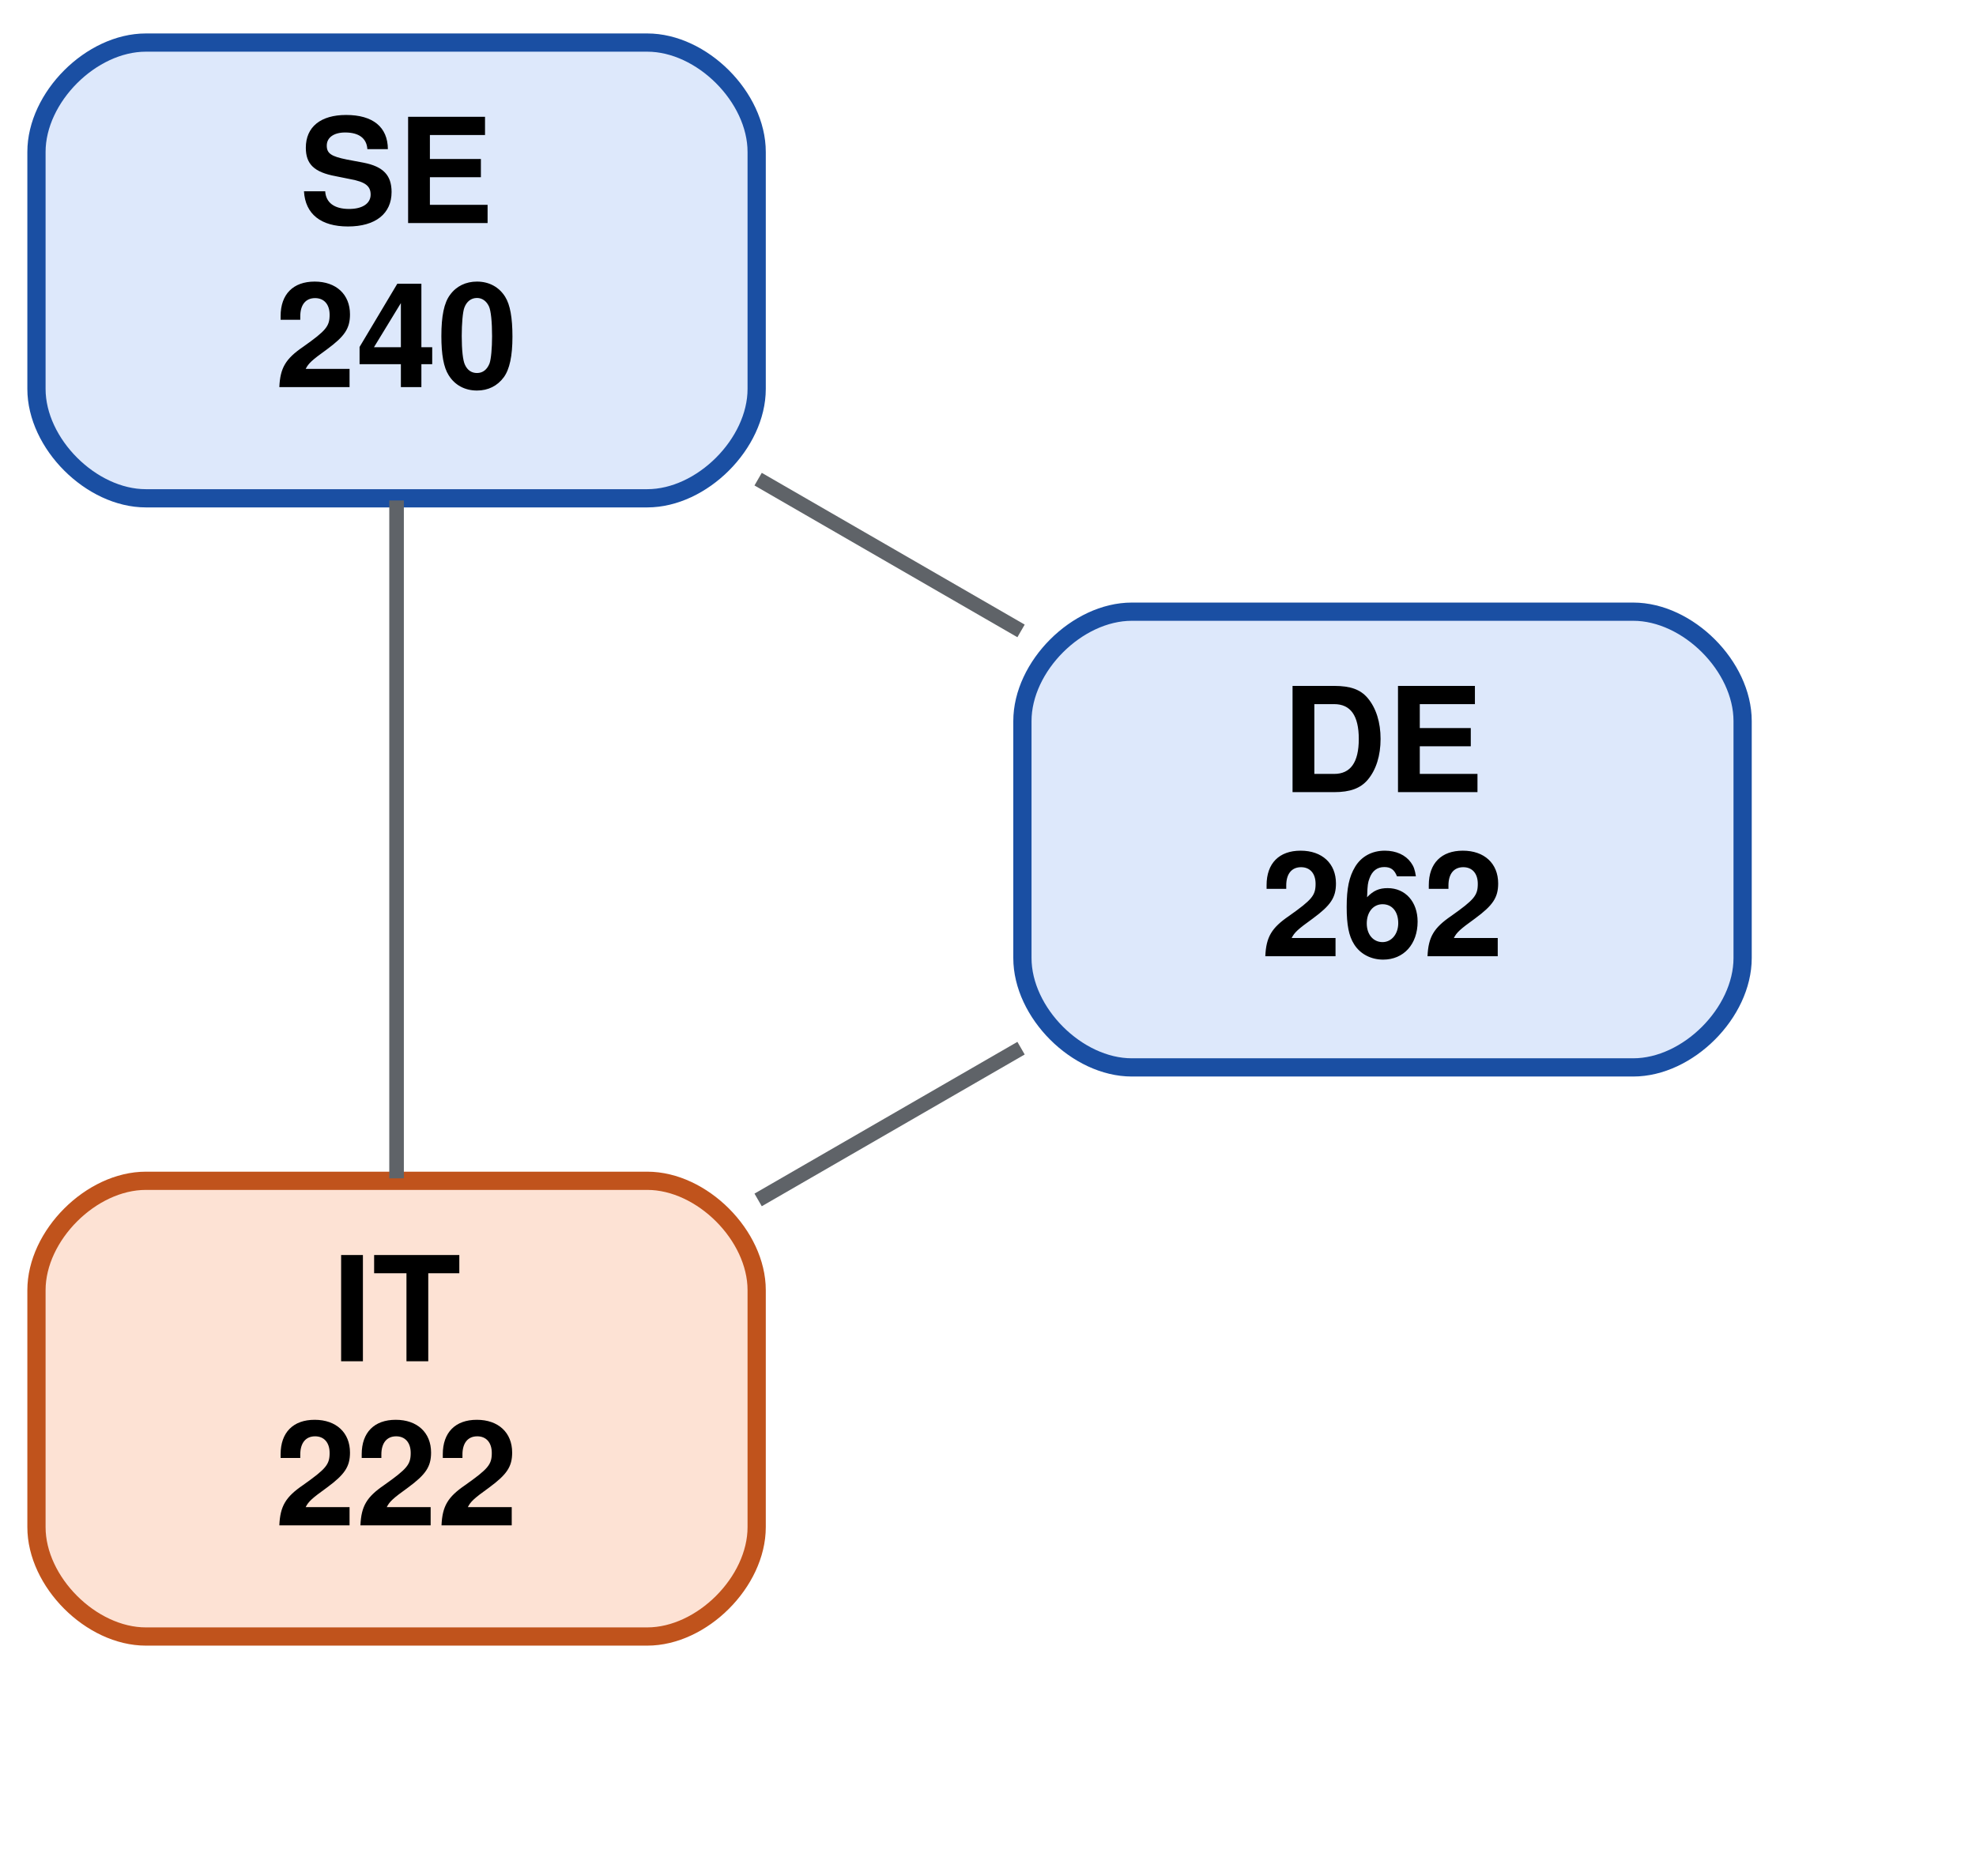
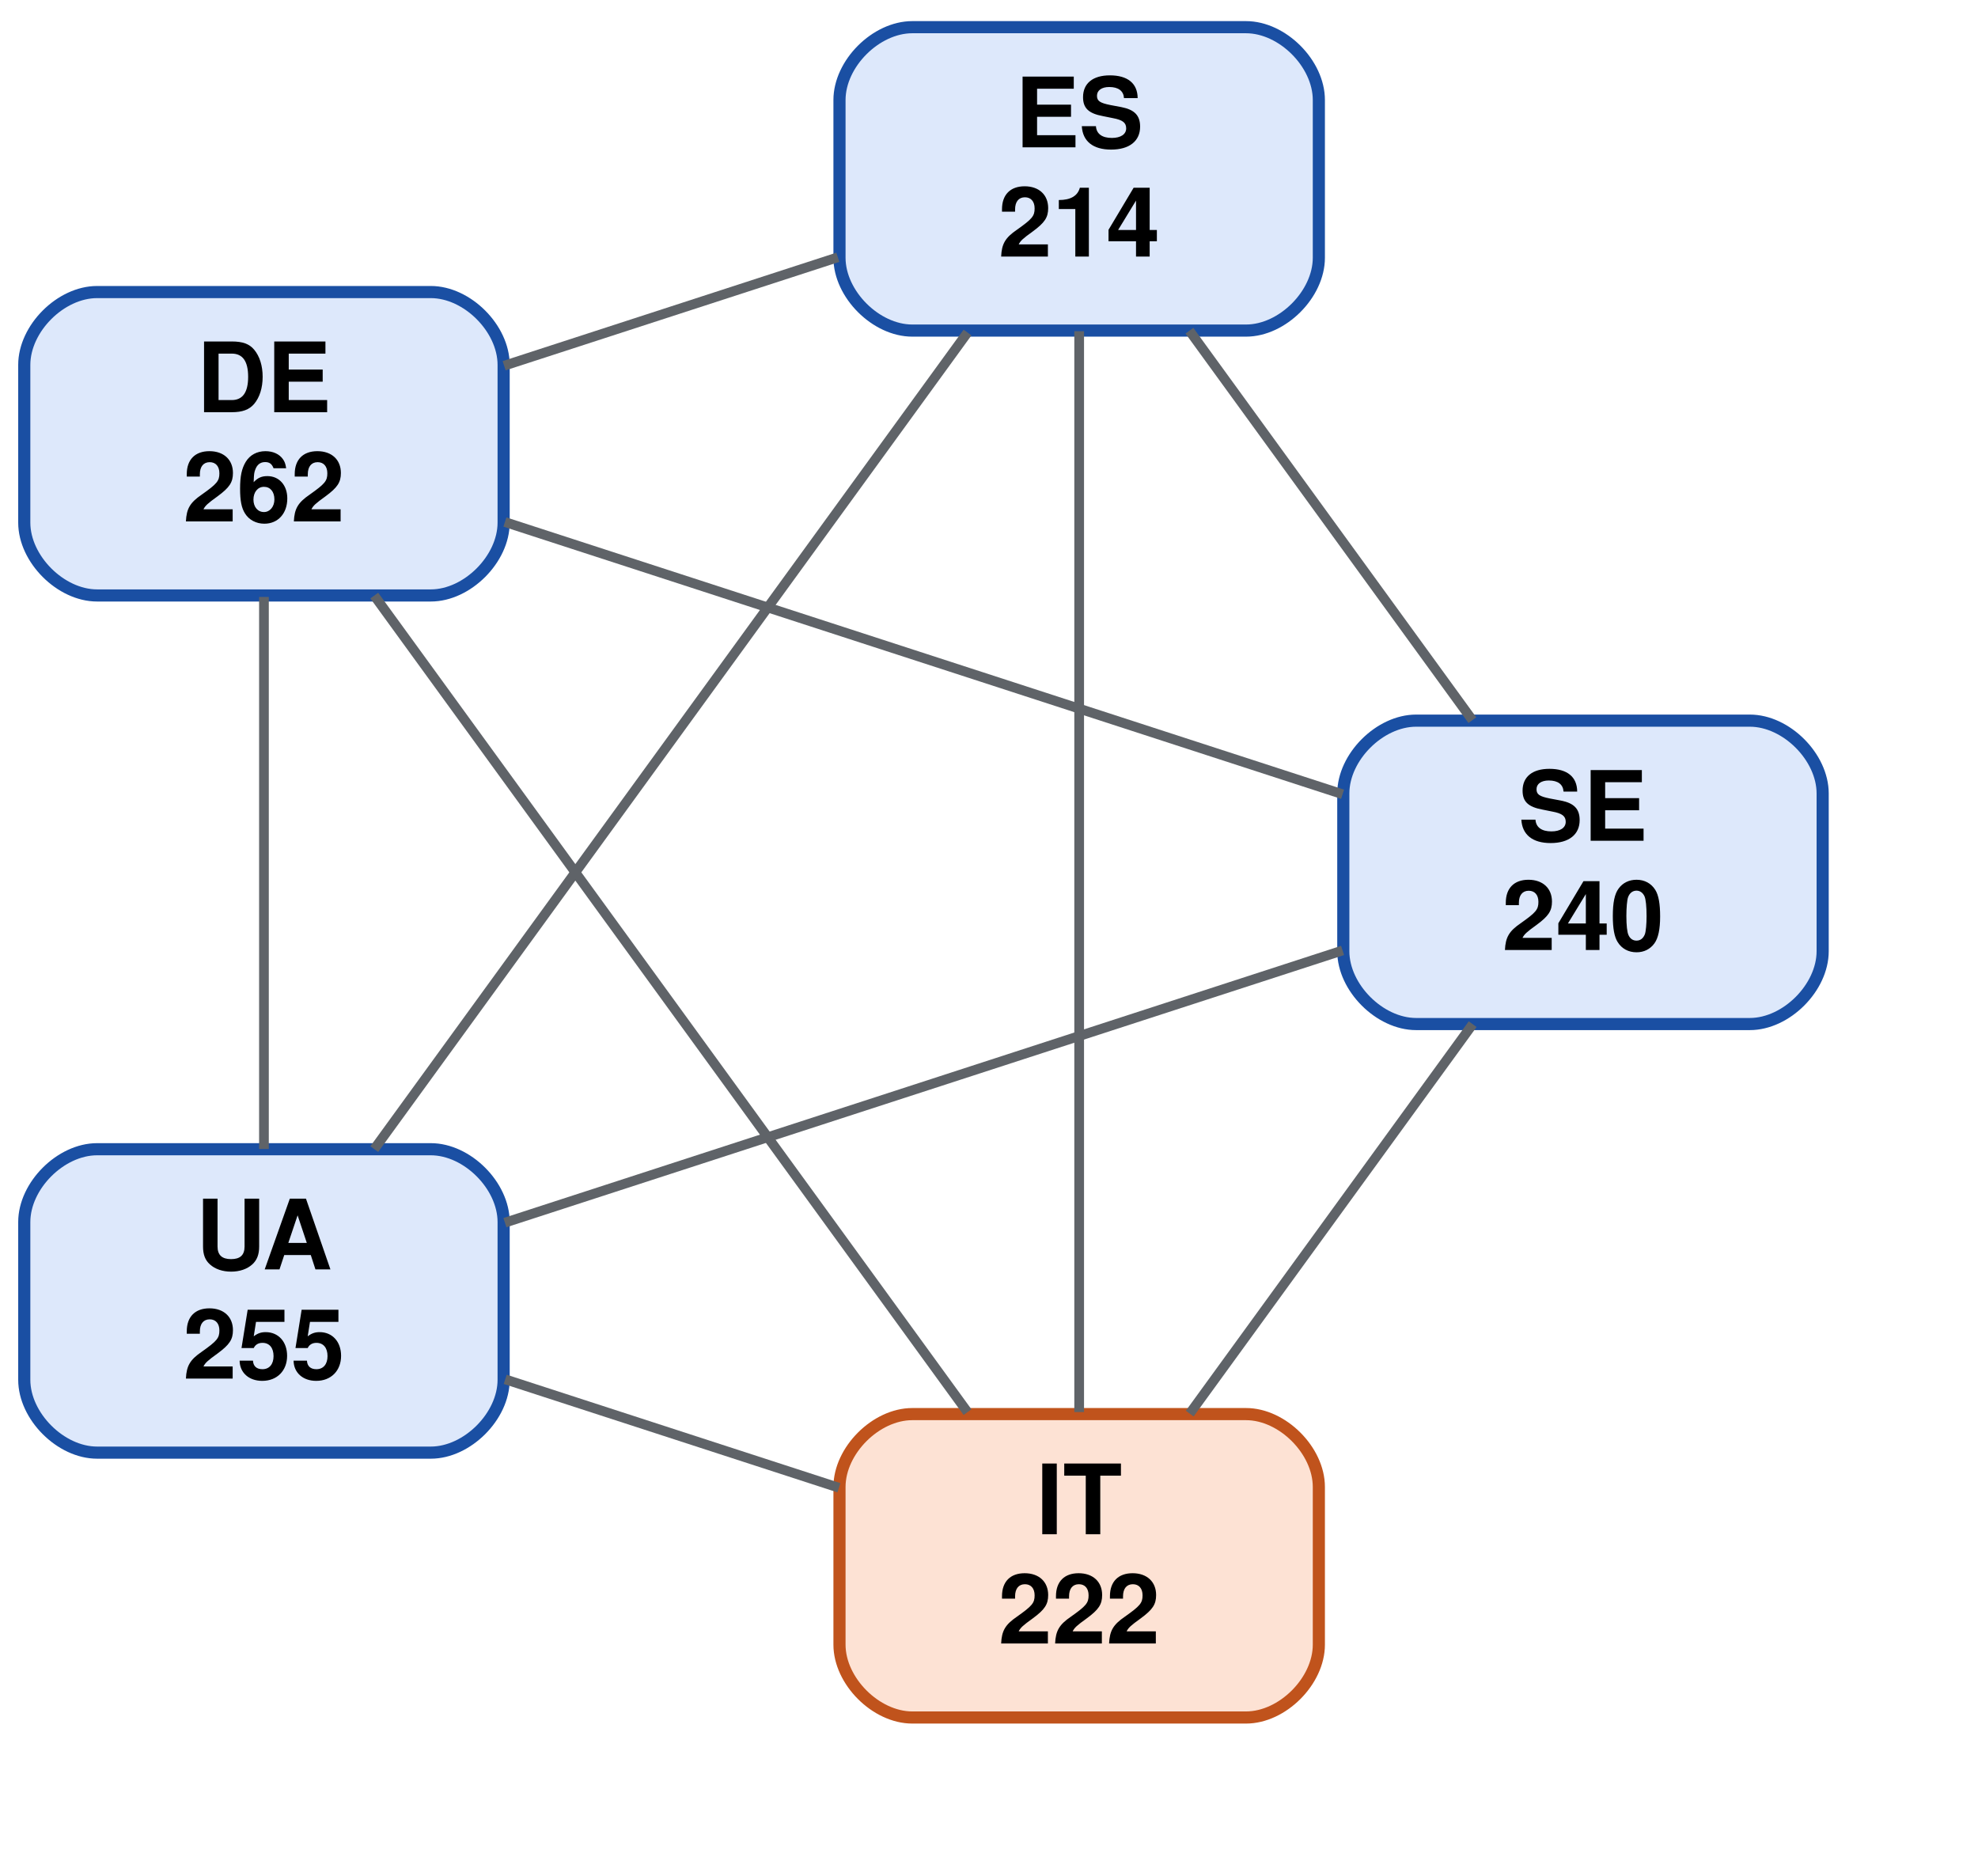
- <svg xmlns="http://www.w3.org/2000/svg" width="238pt" height="226pt" viewBox="21.60 21.60 216.75 204.48">
-   <g id="graph0" class="graph" transform="scale(1 1) rotate(0) translate(25.6 200.48)">
+ <svg xmlns="http://www.w3.org/2000/svg" width="348pt" height="330pt" viewBox="21.60 21.60 325.98 308.16">
+   <g id="graph0" class="graph" transform="scale(1 1) rotate(0) translate(25.6 304.16)">
    <g id="node1" class="node">
-       <path fill="#fde2d4" stroke="#c0531c" stroke-width="2" d="M67,-50C67,-50 12,-50 12,-50 6,-50 0,-44 0,-38 0,-38 0,-12 0,-12 0,-6 6,0 12,0 12,0 67,0 67,0 73,0 79,-6 79,-12 79,-12 79,-38 79,-38 79,-44 73,-50 67,-50" />
-       <text text-anchor="middle" x="39.5" y="-30.2" font-family="Helvetica,sans-Serif" font-weight="bold" font-size="16.00">IT</text>
-       <text text-anchor="middle" x="39.5" y="-12.2" font-family="Helvetica,sans-Serif" font-weight="bold" font-size="16.00">222</text>
+       <path fill="#fde2d4" stroke="#c0531c" stroke-width="2" d="M201.35,-50C201.35,-50 146.35,-50 146.35,-50 140.35,-50 134.35,-44 134.35,-38 134.35,-38 134.35,-12 134.35,-12 134.35,-6 140.35,0 146.35,0 146.35,0 201.35,0 201.35,0 207.35,0 213.35,-6 213.35,-12 213.35,-12 213.35,-38 213.35,-38 213.35,-44 207.35,-50 201.35,-50" />
+       <text text-anchor="middle" x="173.85" y="-30.2" font-family="Helvetica,sans-Serif" font-weight="bold" font-size="16.00">IT</text>
+       <text text-anchor="middle" x="173.85" y="-12.2" font-family="Helvetica,sans-Serif" font-weight="bold" font-size="16.00">222</text>
    </g>
    <g id="node2" class="node">
-       <path fill="#dde8fb" stroke="#1a4fa3" stroke-width="2" d="M67,-174.88C67,-174.88 12,-174.88 12,-174.88 6,-174.88 0,-168.88 0,-162.88 0,-162.88 0,-136.88 0,-136.88 0,-130.88 6,-124.88 12,-124.88 12,-124.88 67,-124.88 67,-124.88 73,-124.88 79,-130.88 79,-136.88 79,-136.88 79,-162.88 79,-162.88 79,-168.88 73,-174.88 67,-174.88" />
-       <text text-anchor="middle" x="39.5" y="-155.08" font-family="Helvetica,sans-Serif" font-weight="bold" font-size="16.00">SE</text>
-       <text text-anchor="middle" x="39.5" y="-137.08" font-family="Helvetica,sans-Serif" font-weight="bold" font-size="16.00">240</text>
+       <path fill="#dde8fb" stroke="#1a4fa3" stroke-width="2" d="M284.38,-164.28C284.38,-164.28 229.38,-164.28 229.38,-164.28 223.38,-164.28 217.38,-158.28 217.38,-152.28 217.38,-152.28 217.38,-126.28 217.38,-126.28 217.38,-120.28 223.38,-114.28 229.38,-114.28 229.38,-114.28 284.38,-114.28 284.38,-114.28 290.38,-114.28 296.38,-120.28 296.38,-126.28 296.38,-126.28 296.38,-152.28 296.38,-152.28 296.38,-158.28 290.38,-164.28 284.38,-164.28" />
+       <text text-anchor="middle" x="256.88" y="-144.48" font-family="Helvetica,sans-Serif" font-weight="bold" font-size="16.00">SE</text>
+       <text text-anchor="middle" x="256.88" y="-126.48" font-family="Helvetica,sans-Serif" font-weight="bold" font-size="16.00">240</text>
    </g>
    <g id="edge1" class="edge">
-       <path fill="none" stroke="#5f6368" stroke-width="1.6" d="M39.5,-50.27C39.5,-71.94 39.5,-102.99 39.5,-124.64" />
+       <path fill="none" stroke="#5f6368" stroke-width="1.6" d="M192.07,-50.08C205.91,-69.13 224.86,-95.22 238.7,-114.26" />
    </g>
    <g id="node3" class="node">
-       <path fill="#dde8fb" stroke="#1a4fa3" stroke-width="2" d="M175.15,-112.44C175.15,-112.44 120.15,-112.44 120.15,-112.44 114.15,-112.44 108.15,-106.44 108.15,-100.44 108.15,-100.44 108.15,-74.44 108.15,-74.44 108.15,-68.44 114.15,-62.44 120.15,-62.44 120.15,-62.44 175.15,-62.44 175.15,-62.44 181.15,-62.44 187.15,-68.44 187.15,-74.44 187.15,-74.44 187.15,-100.44 187.15,-100.44 187.15,-106.44 181.15,-112.44 175.15,-112.44" />
-       <text text-anchor="middle" x="147.65" y="-92.64" font-family="Helvetica,sans-Serif" font-weight="bold" font-size="16.00">DE</text>
-       <text text-anchor="middle" x="147.65" y="-74.64" font-family="Helvetica,sans-Serif" font-weight="bold" font-size="16.00">262</text>
+       <path fill="#dde8fb" stroke="#1a4fa3" stroke-width="2" d="M67,-234.91C67,-234.91 12,-234.91 12,-234.91 6,-234.91 0,-228.91 0,-222.91 0,-222.91 0,-196.91 0,-196.91 0,-190.91 6,-184.91 12,-184.91 12,-184.91 67,-184.91 67,-184.91 73,-184.91 79,-190.91 79,-196.91 79,-196.91 79,-222.91 79,-222.91 79,-228.91 73,-234.91 67,-234.91" />
+       <text text-anchor="middle" x="39.5" y="-215.11" font-family="Helvetica,sans-Serif" font-weight="bold" font-size="16.00">DE</text>
+       <text text-anchor="middle" x="39.5" y="-197.11" font-family="Helvetica,sans-Serif" font-weight="bold" font-size="16.00">262</text>
    </g>
    <g id="edge2" class="edge">
-       <path fill="none" stroke="#5f6368" stroke-width="1.6" d="M79.16,-47.9C88.56,-53.32 98.59,-59.12 108,-64.55" />
+       <path fill="none" stroke="#5f6368" stroke-width="1.6" d="M155.45,-50.32C129.72,-85.73 83.28,-149.65 57.68,-184.89" />
+     </g>
+     <g id="node4" class="node">
+       <path fill="#dde8fb" stroke="#1a4fa3" stroke-width="2" d="M201.35,-278.56C201.35,-278.56 146.35,-278.56 146.35,-278.56 140.35,-278.56 134.35,-272.56 134.35,-266.56 134.35,-266.56 134.35,-240.56 134.35,-240.56 134.35,-234.56 140.35,-228.56 146.35,-228.56 146.35,-228.56 201.35,-228.56 201.35,-228.56 207.35,-228.56 213.35,-234.56 213.35,-240.56 213.35,-240.56 213.35,-266.56 213.35,-266.56 213.35,-272.56 207.35,-278.56 201.35,-278.56" />
+       <text text-anchor="middle" x="173.85" y="-258.76" font-family="Helvetica,sans-Serif" font-weight="bold" font-size="16.00">ES</text>
+       <text text-anchor="middle" x="173.85" y="-240.76" font-family="Helvetica,sans-Serif" font-weight="bold" font-size="16.00">214</text>
    </g>
    <g id="edge3" class="edge">
-       <path fill="none" stroke="#5f6368" stroke-width="1.6" d="M79.16,-126.98C88.56,-121.55 98.59,-115.76 108,-110.33" />
+       <path fill="none" stroke="#5f6368" stroke-width="1.6" d="M173.85,-50.33C173.85,-94.38 173.85,-184.58 173.85,-228.46" />
+     </g>
+     <g id="node5" class="node">
+       <path fill="#dde8fb" stroke="#1a4fa3" stroke-width="2" d="M67,-93.65C67,-93.65 12,-93.65 12,-93.65 6,-93.65 0,-87.65 0,-81.65 0,-81.65 0,-55.65 0,-55.65 0,-49.65 6,-43.65 12,-43.65 12,-43.65 67,-43.65 67,-43.65 73,-43.65 79,-49.65 79,-55.65 79,-55.65 79,-81.65 79,-81.65 79,-87.65 73,-93.65 67,-93.65" />
+       <text text-anchor="middle" x="39.5" y="-73.85" font-family="Helvetica,sans-Serif" font-weight="bold" font-size="16.00">UA</text>
+       <text text-anchor="middle" x="39.5" y="-55.85" font-family="Helvetica,sans-Serif" font-weight="bold" font-size="16.00">255</text>
+     </g>
+     <g id="edge4" class="edge">
+       <path fill="none" stroke="#5f6368" stroke-width="1.6" d="M134.26,-37.86C116.93,-43.49 96.62,-50.09 79.26,-55.73" />
+     </g>
+     <g id="edge5" class="edge">
+       <path fill="none" stroke="#5f6368" stroke-width="1.6" d="M217.26,-152.15C178.07,-164.89 118.43,-184.26 79.21,-197.01" />
+     </g>
+     <g id="edge6" class="edge">
+       <path fill="none" stroke="#5f6368" stroke-width="1.6" d="M238.65,-164.36C224.81,-183.41 205.86,-209.5 192.02,-228.54" />
+     </g>
+     <g id="edge7" class="edge">
+       <path fill="none" stroke="#5f6368" stroke-width="1.6" d="M217.26,-126.41C178.07,-113.68 118.43,-94.3 79.21,-81.55" />
+     </g>
+     <g id="edge8" class="edge">
+       <path fill="none" stroke="#5f6368" stroke-width="1.6" d="M79.08,-222.77C96.42,-228.4 116.72,-235 134.08,-240.64" />
+     </g>
+     <g id="edge9" class="edge">
+       <path fill="none" stroke="#5f6368" stroke-width="1.6" d="M39.5,-184.66C39.5,-158.94 39.5,-119.32 39.5,-93.69" />
+     </g>
+     <g id="edge10" class="edge">
+       <path fill="none" stroke="#5f6368" stroke-width="1.6" d="M155.45,-228.24C129.72,-192.83 83.28,-128.91 57.68,-93.67" />
    </g>
  </g>
</svg>
